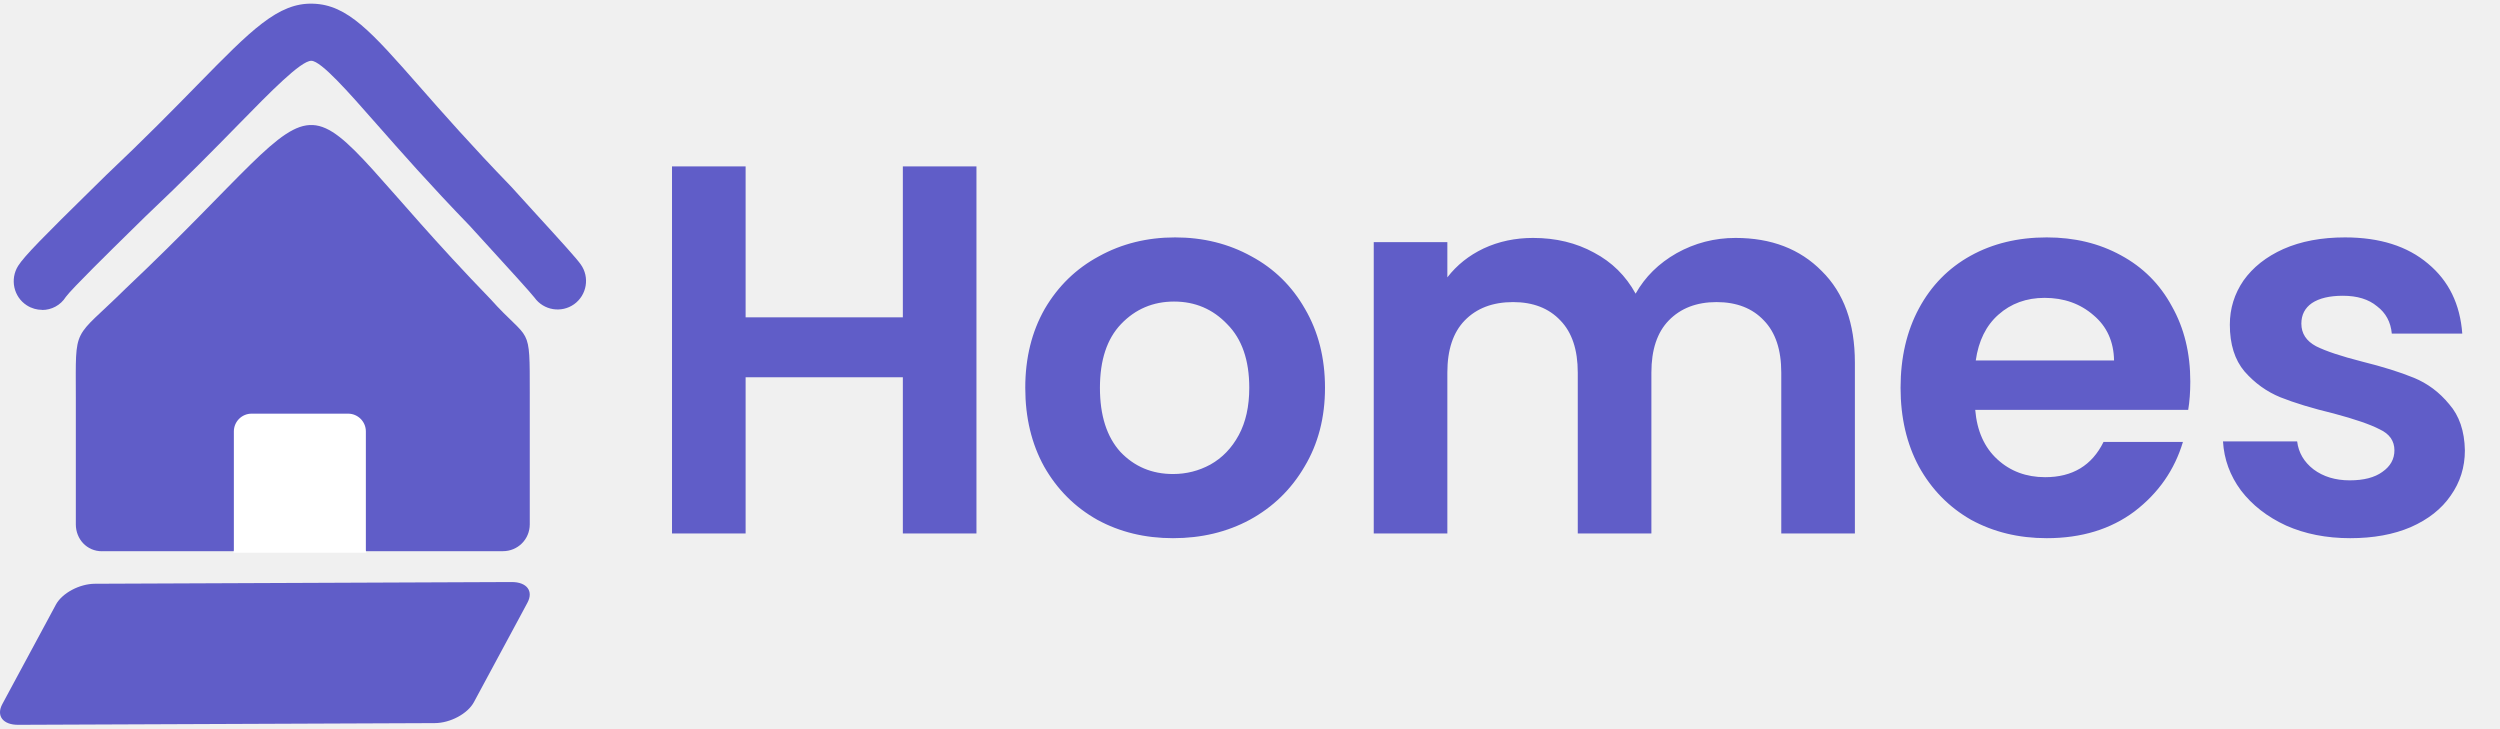
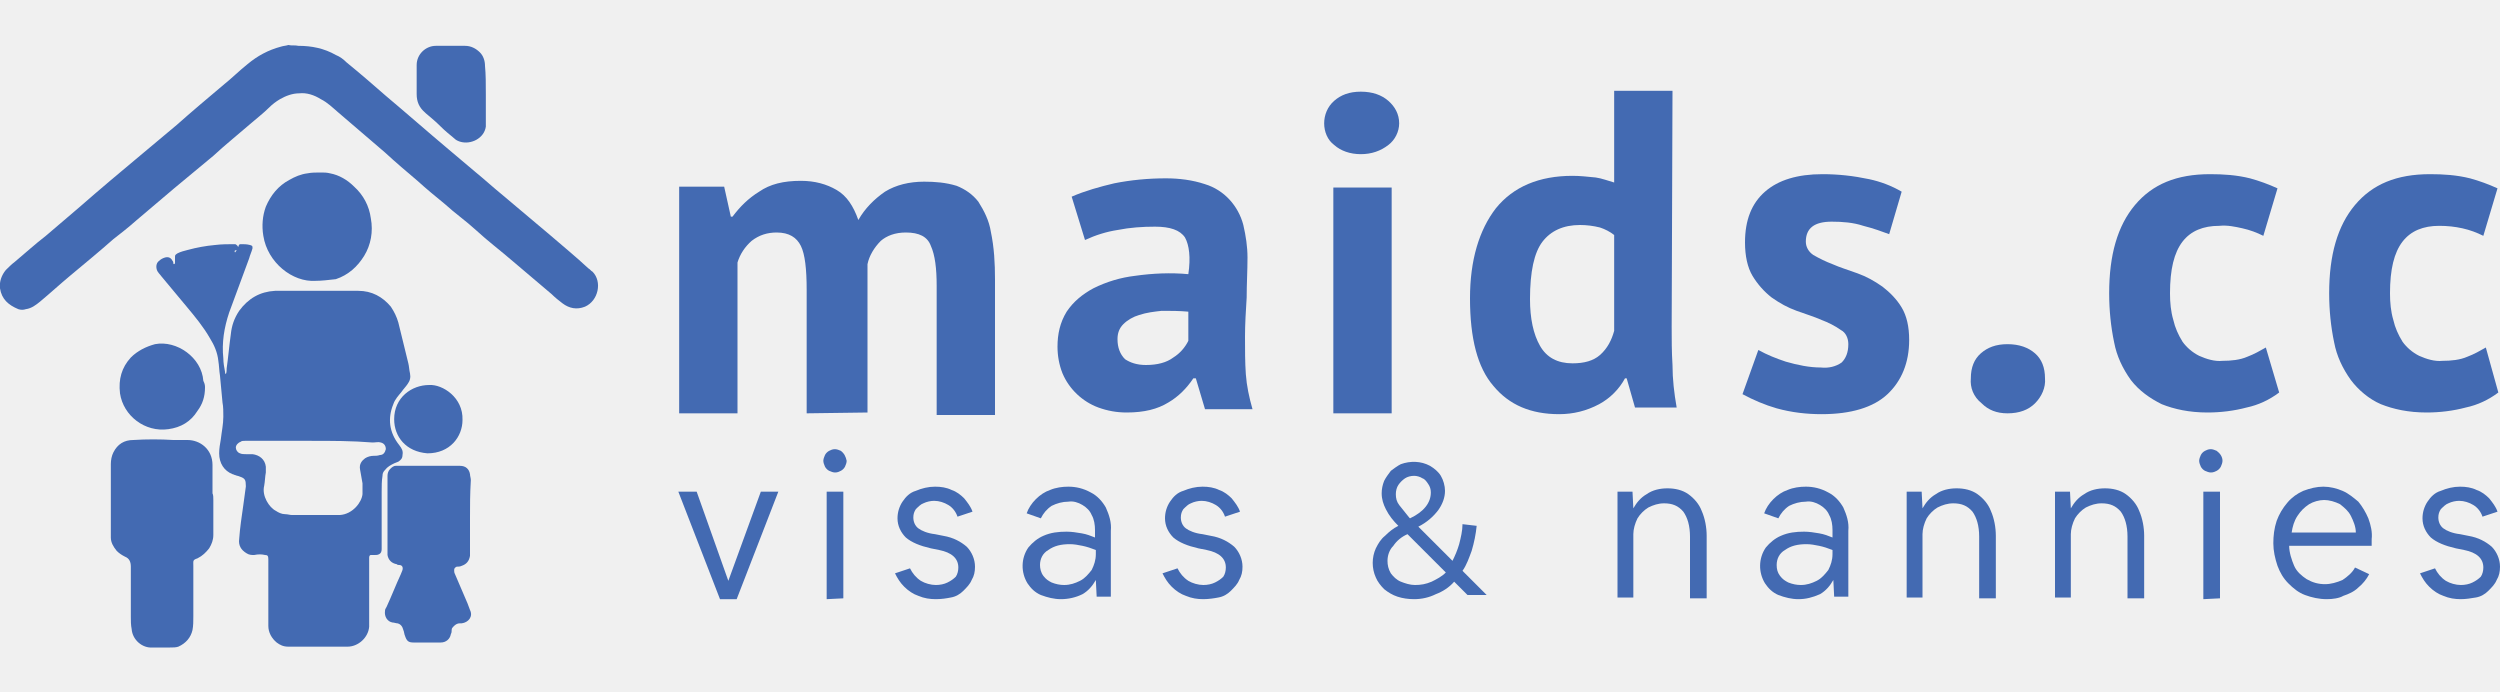
- <svg xmlns="http://www.w3.org/2000/svg" width="151" height="44" viewBox="0 0 151 44" fill="none">
-   <path fill-rule="evenodd" clip-rule="evenodd" d="M6.155 33.295C5.254 33.295 4.58 32.571 4.58 31.67V24.015C4.58 19.547 4.352 20.628 7.596 17.424C21.732 4.067 16.242 4.247 29.615 18.054C32.043 20.763 31.998 19.453 31.998 23.832V31.667C31.998 32.571 31.28 33.291 30.375 33.291H6.155V33.295Z" fill="#605DC8" />
-   <path fill-rule="evenodd" clip-rule="evenodd" d="M30.896 35.155L5.737 35.259C4.801 35.262 3.75 35.823 3.374 36.523L2.901 37.403L0.538 41.788L0.14 42.529C-0.236 43.225 0.165 43.783 1.101 43.779L26.26 43.676C27.196 43.672 28.246 43.111 28.623 42.411L29.096 41.532L31.459 37.146L31.856 36.405C32.233 35.709 31.832 35.151 30.896 35.155Z" fill="#605DC8" />
-   <path d="M2.549 18.716C2.231 18.716 1.91 18.629 1.623 18.445C0.821 17.936 0.59 16.859 1.098 16.055C1.464 15.47 2.701 14.223 5.509 11.466L6.397 10.593C8.732 8.383 10.515 6.568 11.945 5.106C15.168 1.816 16.799 0.153 18.902 0.223C20.989 0.278 22.436 1.923 25.314 5.197C26.727 6.804 28.482 8.802 30.851 11.248C30.865 11.265 30.883 11.279 30.896 11.296C31.228 11.663 31.715 12.2 32.24 12.775C33.974 14.673 34.821 15.609 35.076 15.969C35.629 16.741 35.449 17.819 34.679 18.373C33.909 18.923 32.834 18.747 32.282 17.974C32.064 17.687 30.589 16.069 29.708 15.106C29.186 14.535 28.699 14.001 28.364 13.631C25.95 11.137 24.17 9.111 22.737 7.483C21.023 5.532 19.403 3.69 18.809 3.672H18.802C18.17 3.672 16.336 5.543 14.398 7.524C12.947 9.007 11.14 10.849 8.781 13.077L7.91 13.932C6.749 15.072 4.338 17.438 3.979 17.929C3.654 18.445 3.108 18.723 2.545 18.723L2.549 18.716Z" fill="#605DC8" />
-   <path fill-rule="evenodd" clip-rule="evenodd" d="M22.098 33.212V26.059C22.098 25.466 21.617 24.985 21.027 24.985H15.195C14.605 24.985 14.125 25.466 14.125 26.059V33.212C14.125 33.27 14.114 33.329 14.097 33.385H22.125C22.108 33.329 22.098 33.274 22.098 33.212Z" fill="white" />
-   <path d="M58.978 10.051V32.221H54.532V22.787H45.035V32.221H40.589V10.051H45.035V19.167H54.532V10.051H58.978ZM70.851 32.506C69.157 32.506 67.632 32.136 66.277 31.395C64.922 30.632 63.853 29.563 63.069 28.187C62.307 26.811 61.926 25.222 61.926 23.423C61.926 21.623 62.318 20.035 63.101 18.659C63.906 17.282 64.996 16.223 66.372 15.482C67.749 14.72 69.284 14.339 70.978 14.339C72.672 14.339 74.207 14.72 75.583 15.482C76.959 16.223 78.039 17.282 78.823 18.659C79.627 20.035 80.03 21.623 80.03 23.423C80.03 25.222 79.617 26.811 78.791 28.187C77.986 29.563 76.885 30.632 75.488 31.395C74.112 32.136 72.566 32.506 70.851 32.506ZM70.851 28.631C71.655 28.631 72.407 28.441 73.106 28.06C73.826 27.657 74.397 27.065 74.821 26.281C75.244 25.498 75.456 24.545 75.456 23.423C75.456 21.75 75.011 20.469 74.122 19.579C73.254 18.669 72.185 18.214 70.914 18.214C69.644 18.214 68.574 18.669 67.706 19.579C66.859 20.469 66.436 21.75 66.436 23.423C66.436 25.095 66.849 26.387 67.674 27.297C68.522 28.187 69.58 28.631 70.851 28.631ZM104.825 14.371C106.985 14.371 108.721 15.038 110.034 16.372C111.368 17.684 112.035 19.527 112.035 21.898V32.221H107.589V22.502C107.589 21.125 107.239 20.077 106.54 19.357C105.842 18.616 104.889 18.246 103.682 18.246C102.475 18.246 101.512 18.616 100.792 19.357C100.093 20.077 99.744 21.125 99.744 22.502V32.221H95.297V22.502C95.297 21.125 94.948 20.077 94.249 19.357C93.55 18.616 92.597 18.246 91.39 18.246C90.162 18.246 89.188 18.616 88.468 19.357C87.77 20.077 87.42 21.125 87.42 22.502V32.221H82.974V14.625H87.42V16.753C87.992 16.012 88.722 15.429 89.612 15.006C90.522 14.582 91.517 14.371 92.597 14.371C93.974 14.371 95.202 14.667 96.282 15.26C97.362 15.832 98.198 16.657 98.791 17.737C99.362 16.721 100.188 15.906 101.268 15.292C102.369 14.678 103.555 14.371 104.825 14.371ZM132.294 23.041C132.294 23.677 132.252 24.248 132.167 24.757H119.304C119.41 26.027 119.854 27.022 120.638 27.742C121.421 28.462 122.385 28.822 123.528 28.822C125.18 28.822 126.355 28.113 127.053 26.694H131.849C131.341 28.388 130.367 29.785 128.927 30.887C127.488 31.966 125.72 32.506 123.623 32.506C121.929 32.506 120.405 32.136 119.05 31.395C117.716 30.632 116.668 29.563 115.905 28.187C115.164 26.811 114.794 25.222 114.794 23.423C114.794 21.602 115.164 20.003 115.905 18.627C116.646 17.25 117.684 16.192 119.018 15.451C120.352 14.71 121.887 14.339 123.623 14.339C125.296 14.339 126.789 14.699 128.102 15.419C129.436 16.139 130.462 17.166 131.182 18.5C131.924 19.812 132.294 21.326 132.294 23.041ZM127.689 21.771C127.668 20.628 127.255 19.717 126.45 19.04C125.645 18.341 124.661 17.991 123.496 17.991C122.395 17.991 121.464 18.33 120.701 19.008C119.96 19.664 119.505 20.585 119.336 21.771H127.689ZM141.955 32.506C140.516 32.506 139.224 32.252 138.081 31.744C136.937 31.215 136.027 30.505 135.349 29.616C134.693 28.727 134.333 27.742 134.269 26.662H138.748C138.832 27.34 139.16 27.901 139.732 28.346C140.325 28.79 141.055 29.013 141.924 29.013C142.771 29.013 143.427 28.843 143.893 28.504C144.38 28.166 144.623 27.732 144.623 27.202C144.623 26.631 144.327 26.207 143.734 25.932C143.162 25.635 142.241 25.318 140.971 24.979C139.658 24.661 138.578 24.333 137.731 23.994C136.905 23.655 136.185 23.137 135.571 22.438C134.979 21.739 134.682 20.797 134.682 19.611C134.682 18.637 134.957 17.748 135.508 16.943C136.08 16.139 136.884 15.504 137.922 15.038C138.98 14.572 140.219 14.339 141.638 14.339C143.734 14.339 145.407 14.868 146.656 15.927C147.905 16.965 148.593 18.373 148.721 20.151H144.465C144.401 19.453 144.105 18.902 143.575 18.5C143.067 18.076 142.379 17.864 141.511 17.864C140.706 17.864 140.081 18.013 139.637 18.309C139.213 18.605 139.002 19.018 139.002 19.548C139.002 20.141 139.298 20.596 139.891 20.913C140.484 21.21 141.405 21.517 142.654 21.835C143.925 22.152 144.973 22.48 145.798 22.819C146.624 23.158 147.334 23.687 147.926 24.407C148.541 25.106 148.858 26.038 148.879 27.202C148.879 28.219 148.593 29.129 148.022 29.934C147.471 30.738 146.667 31.373 145.608 31.839C144.57 32.284 143.353 32.506 141.955 32.506Z" fill="#605DC8" />
+ <svg xmlns="http://www.w3.org/2000/svg" version="1.1" id="Layer_1" x="0px" y="0px" viewBox="0 0 300 83" style="enable-background:new 0 0 300 83;" xml:space="preserve">
+   <style type="text/css">
+ 	.st0{fill:#436AB2;}
+ </style>
+   <g>
+     <g>
+       <g>
+         <path class="st0" d="M96.8,49.6V34.8c0-2.5-0.2-4.3-0.7-5.3s-1.4-1.6-2.9-1.6c-1.1,0-2.1,0.3-3,1c-0.8,0.7-1.4,1.6-1.7,2.6v18.1     h-7V22.4h5.4l0.8,3.6h0.2c0.9-1.2,1.9-2.2,3.2-3c1.3-0.9,2.9-1.3,5-1.3c1.7,0,3.1,0.4,4.3,1.1s2,1.9,2.6,3.6     c0.8-1.4,1.9-2.5,3.2-3.4c1.3-0.8,2.9-1.2,4.7-1.2c1.3,0,2.6,0.1,3.9,0.5c1,0.4,1.9,1,2.6,1.9c0.7,1.1,1.3,2.3,1.5,3.6     c0.4,1.9,0.5,3.8,0.5,5.7v16.3h-7V34.3c0-2.1-0.2-3.7-0.7-4.8c-0.4-1.1-1.4-1.6-3-1.6c-1.3,0-2.3,0.4-3,1     c-0.8,0.8-1.4,1.8-1.6,2.8v17.8L96.8,49.6z" />
+       </g>
+       <g>
+         <path class="st0" d="M128.6,23.6c1.6-0.7,3.4-1.2,5.1-1.6c2-0.4,4.1-0.6,6.2-0.6c1.6,0,3.2,0.2,4.7,0.7c2.3,0.7,4,2.6,4.6,4.9     c0.3,1.3,0.5,2.6,0.5,3.9c0,1.6-0.1,3.2-0.1,4.8c-0.1,1.6-0.2,3.2-0.2,4.7s0,3.1,0.1,4.5s0.4,2.8,0.8,4.2h-5.7l-1.1-3.7h-0.3     c-0.8,1.2-1.8,2.2-3,2.9c-1.3,0.8-2.9,1.2-5,1.2c-1.2,0-2.3-0.2-3.4-0.6c-1.9-0.7-3.5-2.2-4.3-4.1c-0.4-1-0.6-2.1-0.6-3.2     c0-1.5,0.3-2.9,1.1-4.2c0.8-1.2,1.9-2.1,3.2-2.8c1.6-0.8,3.3-1.3,5-1.5c2.1-0.3,4.3-0.4,6.4-0.2c0.3-2,0.1-3.5-0.4-4.4     c-0.6-0.9-1.8-1.3-3.6-1.3c-1.5,0-3,0.1-4.5,0.4c-1.3,0.2-2.6,0.6-3.9,1.2L128.6,23.6z M137.5,43.8c1.4,0,2.5-0.3,3.3-0.9     c0.8-0.5,1.4-1.2,1.8-2v-3.5c-1.1-0.1-2.1-0.1-3.2-0.1c-0.9,0.1-1.8,0.2-2.7,0.5c-0.7,0.2-1.4,0.6-1.9,1.1s-0.7,1.1-0.7,1.8     c0,1,0.3,1.8,0.9,2.4C135.6,43.5,136.4,43.8,137.5,43.8z" />
+       </g>
+       <g>
+         <path class="st0" d="M158.9,14.8c0-1,0.4-2,1.2-2.7s1.8-1.1,3.2-1.1s2.5,0.4,3.3,1.1c0.8,0.7,1.3,1.6,1.3,2.7c0,1-0.5,2-1.3,2.6     c-0.9,0.7-2,1.1-3.3,1.1s-2.4-0.4-3.2-1.1C159.3,16.8,158.9,15.8,158.9,14.8z M160,22.5h7v27.1h-7V22.5z" />
+       </g>
+       <g>
+         <path class="st0" d="M200.6,39.2c0,1.5,0,3,0.1,4.6c0,1.7,0.2,3.4,0.5,5.1h-5l-1-3.5H195c-0.7,1.3-1.8,2.4-3.1,3.1     c-1.5,0.8-3.1,1.2-4.8,1.2c-3.4,0-6-1.1-7.9-3.4c-1.9-2.2-2.8-5.7-2.8-10.5c0-4.6,1.1-8.2,3.1-10.8c2.1-2.6,5.2-3.9,9.2-3.9     c0.9,0,1.8,0.1,2.8,0.2c0.7,0.1,1.5,0.4,2.2,0.6v-11h7L200.6,39.2z M188.7,43.6c1.4,0,2.5-0.3,3.3-1c0.9-0.8,1.4-1.8,1.7-2.9     V28.2c-0.5-0.4-1.1-0.7-1.7-0.9c-0.8-0.2-1.6-0.3-2.4-0.3c-2,0-3.5,0.7-4.5,2s-1.5,3.6-1.5,6.9c0,2.3,0.4,4.2,1.2,5.6     C185.6,42.9,186.9,43.6,188.7,43.6L188.7,43.6z" />
+       </g>
+       <g>
+         <path class="st0" d="M221.8,41.3c0-0.7-0.3-1.4-0.9-1.7c-0.7-0.5-1.5-0.9-2.3-1.2c-0.9-0.4-1.9-0.7-3-1.1c-1.1-0.4-2-0.9-3-1.6     c-0.9-0.7-1.7-1.6-2.3-2.6s-0.9-2.4-0.9-4c0-2.7,0.8-4.7,2.4-6.1s3.9-2.1,6.9-2.1c1.9,0,3.7,0.2,5.6,0.6c1.4,0.3,2.7,0.8,3.9,1.5     l-1.5,5.1c-0.8-0.3-1.9-0.7-3.1-1c-1.2-0.4-2.5-0.5-3.8-0.5c-2.1,0-3.1,0.8-3.1,2.4c0,0.6,0.3,1.2,0.9,1.6     c0.7,0.4,1.5,0.8,2.3,1.1c0.9,0.4,1.9,0.7,3,1.1s2,0.9,3,1.6c0.9,0.7,1.7,1.5,2.3,2.5s0.9,2.3,0.9,3.9c0,2.7-0.9,4.9-2.6,6.5     c-1.7,1.6-4.4,2.4-7.9,2.4c-1.8,0-3.6-0.2-5.4-0.7c-1.4-0.4-2.8-1-4.1-1.7L211,42c1.1,0.6,2.1,1,3.3,1.4c1.4,0.4,2.8,0.7,4.2,0.7     c0.9,0.1,1.8-0.1,2.5-0.6C221.5,43,221.8,42.3,221.8,41.3z" />
+       </g>
+       <g>
+         <path class="st0" d="M236.5,45.4c0-1.3,0.4-2.3,1.2-3s1.8-1.1,3.2-1.1s2.5,0.4,3.3,1.1c0.8,0.7,1.2,1.7,1.2,3     c0.1,1.1-0.4,2.2-1.2,3s-1.9,1.2-3.3,1.2c-1.3,0-2.3-0.4-3.1-1.2C236.8,47.6,236.4,46.5,236.5,45.4z" />
+       </g>
+       <g>
+         <path class="st0" d="M273.5,47.1c-1.2,0.9-2.5,1.5-3.9,1.8c-1.5,0.4-3.1,0.6-4.7,0.6c-2.2,0-4-0.4-5.5-1     c-1.4-0.7-2.7-1.6-3.7-2.9c-1-1.4-1.7-2.9-2-4.5c-0.4-1.9-0.6-3.9-0.6-5.9c0-4.6,1-8.1,3.1-10.6c2.1-2.5,5-3.7,9-3.7     c1.6,0,3.2,0.1,4.8,0.5c1.1,0.3,2.2,0.7,3.3,1.2l-1.7,5.7c-0.8-0.4-1.6-0.7-2.5-0.9c-0.9-0.2-1.8-0.4-2.8-0.3     c-1.9,0-3.4,0.6-4.4,1.9s-1.5,3.3-1.5,6.2c0,1.1,0.1,2.2,0.4,3.2c0.2,0.9,0.6,1.8,1.1,2.6c0.5,0.7,1.2,1.3,2,1.7     c0.9,0.4,1.9,0.7,2.8,0.6c1,0,2.1-0.1,3-0.5c0.8-0.3,1.5-0.7,2.2-1.1L273.5,47.1z" />
+       </g>
+       <g>
+         <path class="st0" d="M299.8,47.1c-1.2,0.9-2.5,1.5-3.9,1.8c-1.5,0.4-3.1,0.6-4.7,0.6c-2.2,0-4-0.4-5.5-1     c-1.4-0.6-2.7-1.7-3.6-2.9c-1-1.4-1.7-2.9-2-4.5c-0.4-1.9-0.6-3.9-0.6-5.9c0-4.6,1-8.1,3.1-10.6s5-3.7,9-3.7     c1.6,0,3.2,0.1,4.8,0.5c1.1,0.3,2.2,0.7,3.3,1.2l-1.7,5.7c-0.8-0.4-1.6-0.7-2.5-0.9c-0.9-0.2-1.8-0.3-2.8-0.3     c-1.9,0-3.4,0.6-4.4,1.9s-1.5,3.3-1.5,6.2c0,1.1,0.1,2.2,0.4,3.2c0.2,0.9,0.6,1.8,1.1,2.6c0.5,0.7,1.2,1.3,2,1.7     c0.9,0.4,1.9,0.7,2.8,0.6c1,0,2.1-0.1,3-0.5c0.8-0.3,1.5-0.7,2.2-1.1L299.8,47.1z" />
+       </g>
+     </g>
+     <g>
+       <g>
+         <path class="st0" d="M28.2,30.3c0.2-0.2,0.3-0.5,0.4-0.7c0.1-0.3,0.1-0.3,0.4-0.3s0.6,0,1,0.1c0.3,0.1,0.3,0.1,0.3,0.4     c-0.1,0.4-0.3,0.8-0.4,1.2c-0.8,2.2-1.6,4.3-2.4,6.5c-0.6,1.8-0.9,3.6-0.7,5.5c0,0.5,0.1,1.1,0.2,1.6c0,0.1,0,0.2,0.1,0.3     c0.1-0.2,0.1-0.5,0.1-0.7c0.2-1.4,0.3-2.7,0.5-4.1c0.1-1,0.4-1.9,1-2.8c1.1-1.5,2.5-2.3,4.3-2.4c3.3,0,6.7,0,10,0     c1.6,0,2.9,0.7,3.9,1.9c0.4,0.6,0.7,1.2,0.9,1.9c0.4,1.6,0.8,3.3,1.2,4.9c0.1,0.4,0.1,0.8,0.2,1.2c0.1,0.5,0,0.9-0.3,1.3     c-0.2,0.3-0.5,0.6-0.7,0.9c-0.4,0.5-0.8,0.9-1,1.5c-0.7,1.7-0.5,3.4,0.7,4.9c0.3,0.4,0.5,0.7,0.4,1.2c0,0.4-0.2,0.6-0.5,0.8     c-0.2,0.1-0.3,0.1-0.5,0.2c-0.4,0.2-0.8,0.4-1.1,0.8c-0.2,0.2-0.3,0.4-0.3,0.7c-0.1,0.6-0.1,1.3-0.1,1.9c0,2.3,0,4.6,0,6.9     c0,0.3-0.1,0.5-0.3,0.6s-0.3,0.1-0.5,0.1s-0.4,0-0.5,0s-0.2,0.1-0.2,0.3c0,0.2,0,0.3,0,0.5c0,2.2,0,4.4,0,6.6c0,0.4,0,0.8,0,1.2     c-0.1,1.3-1.3,2.4-2.6,2.4c-2.4,0-4.7,0-7.1,0c-0.6,0-1-0.2-1.4-0.5c-0.6-0.5-1-1.2-1-2c0-0.7,0-1.3,0-2c0-1.9,0-3.9,0-5.8     c0-0.1,0-0.1,0-0.2c0-0.4-0.1-0.5-0.4-0.5c-0.4-0.1-0.8-0.1-1.3,0c-0.3,0-0.6,0-0.9-0.2c-0.7-0.4-1-1-0.9-1.7     c0.1-1.4,0.3-2.7,0.5-4.1c0.1-0.7,0.2-1.4,0.3-2.2v-0.1c0-0.7-0.1-0.9-0.7-1.1c-0.2-0.1-0.4-0.1-0.6-0.2c-0.1,0-0.2-0.1-0.3-0.1     c-1-0.4-1.6-1.3-1.6-2.5c0-0.6,0.1-1.1,0.2-1.7c0.1-0.9,0.3-1.8,0.3-2.7c0-0.6,0-1.2-0.1-1.7c-0.1-1.1-0.2-2.1-0.3-3.2     c-0.1-0.6-0.1-1.2-0.2-1.8c-0.1-1-0.5-1.9-1-2.7c-0.8-1.4-1.8-2.6-2.8-3.8s-2-2.4-3-3.6c-0.2-0.3-0.5-0.5-0.6-0.9     c-0.1-0.4,0-0.8,0.3-1c0.2-0.2,0.4-0.3,0.7-0.4c0.4-0.1,0.7,0,0.9,0.4c0.1,0.1,0.1,0.2,0.1,0.3c0,0,0,0.1,0.1,0.1l0.1-0.1     c0-0.2,0-0.5,0-0.7c0-0.3,0-0.3,0.3-0.5c0.4-0.2,0.8-0.3,1.2-0.4c1.1-0.3,2.2-0.5,3.3-0.6c0.8-0.1,1.6-0.1,2.4-0.1     c0.1,0,0.2,0.1,0.3,0.2c0.1,0.2,0.2,0.3,0.2,0.5C28.1,30,28.1,30.1,28.2,30.3z M37.3,52.9L37.3,52.9c-0.8,0-1.6,0-2.4,0     c-1.8,0-3.7,0-5.5,0c-0.2,0-0.4,0-0.5,0.1c-0.3,0.1-0.6,0.4-0.6,0.7s0.2,0.6,0.5,0.7c0.2,0.1,0.5,0.1,0.7,0.1c0.3,0,0.5,0,0.8,0     c0.8,0.1,1.5,0.6,1.6,1.5c0,0.2,0,0.4,0,0.7c-0.1,0.5-0.1,1.1-0.2,1.6c-0.3,1.2,0.6,2.6,1.4,3c0.3,0.2,0.7,0.4,1.1,0.4     c0.3,0,0.6,0.1,0.8,0.1c1.9,0,3.8,0,5.8,0c1.5-0.1,2.6-1.5,2.7-2.5c0-0.4,0-0.9,0-1.3c-0.1-0.6-0.2-1.1-0.3-1.7     c-0.1-0.6,0.2-1,0.6-1.3c0.3-0.2,0.7-0.3,1-0.3s0.5,0,0.8-0.1c0.4,0,0.6-0.3,0.7-0.7c0-0.4-0.2-0.7-0.6-0.8c-0.3-0.1-0.6,0-1,0     C42.3,52.9,39.8,52.9,37.3,52.9z" />
+       </g>
+       <g>
+         <path class="st0" d="M35.8,5.5c1.6,0,3.1,0.3,4.5,1.1c0.5,0.2,0.9,0.5,1.3,0.9c1.6,1.3,3.1,2.6,4.7,4c2.5,2.1,5,4.3,7.5,6.4     c1.1,0.9,2.1,1.8,3.2,2.7c1.1,0.9,2.2,1.9,3.3,2.8c1.9,1.6,3.8,3.2,5.7,4.8c1.5,1.3,3.1,2.6,4.6,4c0.2,0.1,0.3,0.3,0.5,0.4     c1.2,1.2,0.7,3.5-0.9,4.2c-1,0.4-1.9,0.2-2.7-0.4c-0.4-0.3-0.9-0.7-1.3-1.1c-1.5-1.3-3.1-2.6-4.6-3.9c-1.5-1.3-3.1-2.5-4.5-3.8     c-1.2-1.1-2.5-2-3.7-3.1c-1.1-0.9-2.2-1.8-3.3-2.8c-1.3-1.1-2.6-2.2-3.9-3.4c-1.9-1.6-3.7-3.2-5.6-4.8c-0.7-0.6-1.3-1.2-2.1-1.6     c-0.8-0.5-1.7-0.8-2.6-0.7c-0.8,0-1.6,0.3-2.3,0.7c-0.5,0.3-0.9,0.6-1.3,1c-0.7,0.7-1.5,1.3-2.3,2c-1.5,1.3-3,2.5-4.4,3.8     c-1.6,1.3-3.1,2.6-4.7,3.9c-1.5,1.3-3.1,2.6-4.6,3.9c-0.9,0.8-1.8,1.5-2.7,2.2c-1.7,1.5-3.4,2.9-5.2,4.4c-1.2,1-2.4,2.1-3.6,3.1     c-0.5,0.4-1,0.8-1.7,0.9c-0.3,0.1-0.6,0.1-0.9,0c-1.2-0.5-2-1.2-2.2-2.5c-0.1-0.8,0.2-1.6,0.7-2.2c0.3-0.3,0.7-0.7,1.1-1     c1.2-1,2.4-2.1,3.7-3.1c1.4-1.2,2.7-2.3,4.1-3.5c2.4-2.1,4.9-4.2,7.3-6.2c1.4-1.2,2.9-2.4,4.3-3.6c1.8-1.6,3.7-3.2,5.6-4.8     c1-0.8,1.9-1.7,2.9-2.5c1.2-1,2.5-1.7,4-2.1c0.3-0.1,0.6-0.1,0.9-0.2C35,5.5,35.4,5.4,35.8,5.5z" />
+       </g>
+       <g>
+         <path class="st0" d="M25.6,60c0,1.4,0,2.8,0,4.2c0,0.6-0.2,1.1-0.5,1.6c-0.4,0.5-0.8,0.9-1.4,1.2c-0.6,0.2-0.5,0.3-0.5,0.9     c0,0.7,0,1.5,0,2.2c0,1.3,0,2.6,0,3.9c0,0.5,0,1.1-0.1,1.6c-0.2,0.9-0.8,1.6-1.7,2c-0.3,0.1-0.6,0.1-1,0.1c-0.7,0-1.4,0-2.1,0     c-1.2,0.1-2.4-0.9-2.5-2.2c-0.1-0.5-0.1-1-0.1-1.5c0-2,0-4,0-6c0-0.6-0.2-1-0.7-1.2c-0.4-0.2-0.7-0.4-1-0.7     c-0.4-0.5-0.7-1-0.7-1.6c0-0.3,0-0.5,0-0.8c0-2.7,0-5.4,0-8c0-0.5,0.1-1,0.3-1.4c0.5-1,1.3-1.5,2.4-1.5c1.6-0.1,3.2-0.1,4.8,0     c0.6,0,1.1,0,1.7,0c1.5,0,3,1.1,3,3c0,1.1,0,2.3,0,3.4C25.6,59.4,25.6,59.7,25.6,60z" />
+       </g>
+       <g>
+         <path class="st0" d="M56.4,62.1c0,1.4,0,2.7,0,4.1c0,0.2,0,0.4,0,0.5c-0.1,0.6-0.4,1-1,1.2C55.2,68,55,68,54.8,68     c-0.2,0.1-0.3,0.2-0.3,0.4c0,0.2,0,0.3,0.1,0.5c0.5,1.2,1,2.3,1.5,3.5c0.1,0.3,0.2,0.5,0.3,0.8c0.4,0.8-0.2,1.5-1,1.6     c-0.1,0-0.1,0-0.2,0c-0.4,0-0.6,0.2-0.8,0.4c-0.1,0.1-0.2,0.2-0.2,0.4c0,0.2,0,0.3-0.1,0.5c-0.1,0.6-0.6,1-1.2,1     c-1.1,0-2.2,0-3.3,0c-0.6,0-0.8-0.2-1-0.8c-0.1-0.2-0.1-0.5-0.2-0.7c-0.1-0.4-0.3-0.7-0.7-0.8c-0.2,0-0.4-0.1-0.6-0.1     c-0.6-0.1-1-0.7-0.9-1.4c0-0.2,0.1-0.3,0.2-0.5c0.6-1.3,1.1-2.6,1.7-3.9c0.1-0.2,0.1-0.3,0.2-0.5c0.1-0.4-0.1-0.6-0.4-0.6     c-0.1,0-0.2,0-0.3-0.1c-0.6-0.1-1-0.5-1.1-1.1c0-0.2,0-0.4,0-0.7c0-2.9,0-5.9,0-8.8c0-0.3,0.1-0.6,0.3-0.8s0.4-0.4,0.7-0.4     c0.2,0,0.4,0,0.6,0c2.3,0,4.7,0,7,0h0.1c0.7,0,1.1,0.4,1.2,1c0,0.2,0.1,0.5,0.1,0.7C56.4,59.3,56.4,60.7,56.4,62.1L56.4,62.1z" />
+       </g>
+       <g>
+         <path class="st0" d="M37.9,33.7c-2.8,0.2-5.8-2.2-6.3-5.4c-0.2-1.2-0.1-2.4,0.3-3.5c0.6-1.4,1.5-2.5,2.8-3.2     c0.7-0.4,1.4-0.7,2.2-0.8c0.5-0.1,1-0.1,1.6-0.1c0.4,0,0.7,0,1.1,0.1c1.1,0.2,2.1,0.8,2.9,1.6c1.1,1,1.8,2.3,2,3.8     c0.3,1.6,0,3.2-0.8,4.5s-1.9,2.3-3.4,2.8C39.4,33.6,38.6,33.7,37.9,33.7z" />
+       </g>
+       <g>
+         <path class="st0" d="M24.6,46.5c0,1.1-0.3,2-0.9,2.8c-0.8,1.3-2,2-3.5,2.2c-2.8,0.4-5.4-1.6-5.8-4.3c-0.2-1.7,0.2-3.1,1.3-4.3     c0.8-0.8,1.8-1.3,2.9-1.6c2.6-0.5,5.6,1.6,5.8,4.4C24.6,46.1,24.6,46.3,24.6,46.5z" />
+       </g>
+       <g>
+         <path class="st0" d="M58.3,11.3c0,1.1,0,2.1,0,3.2c0,0.2,0,0.5,0,0.7c-0.2,1.4-1.8,2.2-3.1,1.8c-0.3-0.1-0.5-0.2-0.7-0.4     c-0.6-0.5-1.1-0.9-1.6-1.4c-0.6-0.6-1.2-1.1-1.8-1.6L51,13.5c-0.7-0.6-1-1.3-1-2.2c0-1.2,0-2.3,0-3.5c0-1.3,1.1-2.3,2.3-2.3     s2.4,0,3.5,0c0.7,0,1.3,0.3,1.8,0.8c0.4,0.4,0.6,1,0.6,1.6C58.3,8.9,58.3,10.1,58.3,11.3L58.3,11.3z" />
+       </g>
+       <g>
+         <path class="st0" d="M55.5,50.4c0,2-1.5,4-4.2,4c-2.6-0.2-4-2-4-4.1c0-2.6,2.1-4.1,4.2-4.1C53.1,46.1,55.6,47.7,55.5,50.4z" />
+       </g>
+     </g>
+     <g>
+       <g>
+         <polygon class="st0" points="86.4,71.9 81.4,59 83.6,59 87.4,69.7 91.3,59 93.4,59 88.4,71.9    " />
+       </g>
+       <g>
+         <path class="st0" d="M101.6,55.3c0,0.2-0.1,0.5-0.2,0.7s-0.3,0.4-0.5,0.5s-0.4,0.2-0.7,0.2c-0.2,0-0.5-0.1-0.7-0.2     c-0.2-0.1-0.4-0.3-0.5-0.5s-0.2-0.5-0.2-0.7s0.1-0.5,0.2-0.7s0.3-0.4,0.5-0.5s0.4-0.2,0.7-0.2c0.2,0,0.5,0.1,0.7,0.2     C101.3,54.4,101.5,54.8,101.6,55.3z M99.2,71.9V59h2v12.8L99.2,71.9L99.2,71.9z" />
+       </g>
+       <g>
+         <path class="st0" d="M112.3,71.9c-0.7,0-1.4-0.1-2.1-0.4c-0.6-0.2-1.2-0.6-1.7-1.1s-0.8-1-1.1-1.6l1.8-0.6     c0.3,0.6,0.7,1.1,1.3,1.5c0.5,0.3,1.2,0.5,1.8,0.5c0.5,0,1-0.1,1.4-0.3c0.4-0.2,0.7-0.4,1-0.7c0.2-0.3,0.3-0.7,0.3-1.1     c0-1.1-0.8-1.8-2.3-2.1l-1-0.2c-1.3-0.3-2.3-0.7-3-1.3c-0.6-0.6-1-1.4-1-2.3c0-0.7,0.2-1.4,0.6-2s0.9-1.1,1.6-1.3     c0.7-0.3,1.5-0.5,2.3-0.5c0.7,0,1.4,0.1,2,0.4c0.6,0.2,1.1,0.6,1.5,1c0.4,0.5,0.8,1,1,1.6l-1.8,0.6c-0.2-0.6-0.6-1.1-1.1-1.4     c-0.5-0.3-1.1-0.5-1.7-0.5c-0.4,0-0.9,0.1-1.3,0.3c-0.3,0.1-0.6,0.4-0.9,0.7c-0.2,0.3-0.3,0.6-0.3,1c0,0.5,0.2,1,0.6,1.3     s1.1,0.6,2,0.7l1,0.2c1.2,0.2,2.1,0.7,2.8,1.3c0.6,0.6,1,1.5,1,2.4c0,0.6-0.1,1.1-0.4,1.6c-0.2,0.5-0.6,0.9-1,1.3     s-0.9,0.7-1.5,0.8C113.6,71.8,113,71.9,112.3,71.9z" />
+       </g>
+       <g>
+         <path class="st0" d="M127.3,71.9c-0.8,0-1.6-0.2-2.4-0.5c-0.7-0.3-1.2-0.8-1.6-1.4c-0.8-1.3-0.8-3,0.1-4.3     c0.5-0.6,1.1-1.1,1.8-1.4c0.9-0.4,1.8-0.5,2.8-0.5c0.6,0,1.2,0.1,1.8,0.2s1.1,0.3,1.6,0.5v-0.9c0-0.6-0.1-1.3-0.4-1.8     c-0.2-0.5-0.6-0.9-1.1-1.2s-1.1-0.5-1.7-0.4c-0.7,0-1.4,0.2-2,0.5c-0.6,0.4-1,0.9-1.3,1.5l-1.7-0.6c0.2-0.6,0.6-1.2,1.1-1.7     s1.1-0.9,1.7-1.1c0.7-0.3,1.5-0.4,2.2-0.4c0.9,0,1.8,0.2,2.7,0.7c0.8,0.4,1.4,1.1,1.8,1.8c0.4,0.9,0.7,1.8,0.6,2.8v7.9h-1.7     l-0.1-2c-0.4,0.7-0.9,1.3-1.6,1.7C129.1,71.7,128.2,71.9,127.3,71.9z M124.8,67.8c0,0.4,0.1,0.9,0.4,1.3s0.6,0.6,1,0.8     c0.5,0.2,1,0.3,1.5,0.3c0.7,0,1.3-0.2,1.9-0.5s1-0.8,1.4-1.3c0.3-0.6,0.5-1.2,0.5-1.9V66c-0.5-0.2-1.1-0.4-1.6-0.5     s-1-0.2-1.5-0.2c-1.1,0-1.9,0.2-2.6,0.7C125.1,66.4,124.8,67.1,124.8,67.8L124.8,67.8z" />
+       </g>
+       <g>
+         <path class="st0" d="M144.4,71.9c-0.7,0-1.4-0.1-2.1-0.4c-0.6-0.2-1.2-0.6-1.7-1.1s-0.8-1-1.1-1.6l1.8-0.6     c0.3,0.6,0.7,1.1,1.3,1.5c0.5,0.3,1.2,0.5,1.8,0.5c0.5,0,1-0.1,1.4-0.3c0.4-0.2,0.7-0.4,1-0.7c0.2-0.3,0.3-0.7,0.3-1.1     c0-1.1-0.8-1.8-2.3-2.1l-1-0.2c-1.3-0.3-2.3-0.7-3-1.3c-0.6-0.6-1-1.4-1-2.3c0-0.7,0.2-1.4,0.6-2c0.4-0.6,0.9-1.1,1.6-1.3     c0.7-0.3,1.5-0.5,2.3-0.5c0.7,0,1.4,0.1,2,0.4c0.6,0.2,1.1,0.6,1.5,1c0.4,0.5,0.8,1,1,1.6L147,62c-0.2-0.6-0.6-1.1-1.1-1.4     c-0.5-0.3-1.1-0.5-1.7-0.5c-0.4,0-0.9,0.1-1.3,0.3c-0.3,0.1-0.6,0.4-0.9,0.7c-0.2,0.3-0.3,0.6-0.3,1c0,0.5,0.2,1,0.6,1.3     c0.4,0.3,1.1,0.6,2,0.7l1,0.2c1.2,0.2,2.1,0.7,2.8,1.3c0.6,0.6,1,1.5,1,2.4c0,0.6-0.1,1.1-0.4,1.6c-0.2,0.5-0.6,0.9-1,1.3     s-0.9,0.7-1.5,0.8C145.7,71.8,145,71.9,144.4,71.9z" />
+       </g>
+       <g>
+         <path class="st0" d="M169.7,71.9c-0.7,0-1.4-0.1-2-0.3c-0.6-0.2-1.1-0.5-1.6-0.9c-0.4-0.4-0.8-0.9-1-1.4c-0.5-1.1-0.5-2.4,0-3.5     c0.3-0.6,0.6-1.1,1.1-1.5c0.5-0.5,1-0.9,1.6-1.2c-0.6-0.6-1.1-1.2-1.5-2c-0.3-0.6-0.5-1.2-0.5-1.9c0-0.5,0.1-1,0.3-1.5     c0.2-0.4,0.5-0.8,0.8-1.2c0.4-0.3,0.8-0.6,1.2-0.8c1.1-0.4,2.4-0.4,3.5,0.2c0.5,0.3,1,0.7,1.3,1.2s0.5,1.2,0.5,1.8     c0,0.8-0.3,1.6-0.8,2.3c-0.6,0.8-1.4,1.5-2.4,2l4.1,4.1c0.3-0.6,0.6-1.3,0.8-2c0.2-0.8,0.4-1.6,0.4-2.4l1.7,0.2     c-0.1,1-0.3,2-0.6,3c-0.3,0.8-0.6,1.7-1.1,2.4l2.9,2.9h-2.3l-1.6-1.6c-0.6,0.7-1.4,1.2-2.2,1.5C171.5,71.7,170.6,71.9,169.7,71.9     z M169.1,62.1l0.1,0.1c1.7-0.8,2.5-1.9,2.5-3.1c0-0.4-0.1-0.7-0.3-1s-0.4-0.6-0.7-0.7c-0.3-0.2-0.7-0.3-1-0.3     c-0.4,0-0.8,0.1-1.1,0.3s-0.6,0.5-0.8,0.8s-0.3,0.7-0.3,1.1c0,0.5,0.1,0.9,0.4,1.3C168.3,61.1,168.7,61.6,169.1,62.1z      M166.5,67.3c0,0.5,0.1,1,0.4,1.5c0.3,0.4,0.7,0.8,1.2,1s1.1,0.4,1.7,0.4c0.7,0,1.3-0.1,2-0.4c0.6-0.3,1.2-0.6,1.7-1.1l-4.6-4.6     c-0.7,0.3-1.3,0.8-1.7,1.4C166.7,66,166.5,66.7,166.5,67.3z" />
+       </g>
+       <g>
+         <path class="st0" d="M194.1,71.9V59h1.8l0.1,2c0.4-0.7,0.9-1.3,1.6-1.7c0.7-0.5,1.6-0.7,2.5-0.7s1.8,0.2,2.5,0.7s1.3,1.2,1.6,2     c0.4,0.9,0.6,2,0.6,3v7.5h-2v-7.4c0-1.3-0.3-2.3-0.8-3c-0.6-0.7-1.3-1-2.3-1c-0.7,0-1.3,0.2-1.9,0.5c-0.5,0.3-1,0.8-1.3,1.3     c-0.3,0.6-0.5,1.3-0.5,1.9v7.6h-1.9V71.9z" />
+       </g>
+       <g>
+         <path class="st0" d="M215.8,71.9c-0.8,0-1.6-0.2-2.4-0.5c-0.7-0.3-1.2-0.8-1.6-1.4c-0.8-1.3-0.8-3,0.1-4.3     c0.5-0.6,1.1-1.1,1.8-1.4c0.9-0.4,1.8-0.5,2.8-0.5c0.6,0,1.2,0.1,1.8,0.2s1.1,0.3,1.6,0.5v-0.9c0-0.6-0.1-1.3-0.4-1.8     c-0.2-0.5-0.6-0.9-1.1-1.2s-1.1-0.5-1.7-0.4c-0.7,0-1.4,0.2-2,0.5c-0.6,0.4-1,0.9-1.3,1.5l-1.7-0.6c0.2-0.6,0.6-1.2,1.1-1.7     s1.1-0.9,1.7-1.1c0.7-0.3,1.5-0.4,2.2-0.4c0.9,0,1.8,0.2,2.7,0.7c0.8,0.4,1.4,1.1,1.8,1.8c0.4,0.9,0.7,1.8,0.6,2.8v7.9h-1.7     l-0.1-2c-0.4,0.7-0.9,1.3-1.6,1.7C217.5,71.7,216.7,71.9,215.8,71.9z M213.2,67.8c0,0.5,0.1,0.9,0.4,1.3c0.3,0.4,0.6,0.6,1,0.8     c0.5,0.2,1,0.3,1.5,0.3c0.7,0,1.3-0.2,1.9-0.5c0.6-0.3,1-0.8,1.4-1.3c0.3-0.6,0.5-1.2,0.5-1.9V66c-0.5-0.2-1.1-0.4-1.6-0.5     s-1-0.2-1.5-0.2c-1.1,0-1.9,0.2-2.6,0.7C213.5,66.4,213.2,67.1,213.2,67.8z" />
+       </g>
+       <g>
+         <path class="st0" d="M228.8,71.9V59h1.8l0.1,2c0.4-0.7,0.9-1.3,1.6-1.7c0.7-0.5,1.6-0.7,2.5-0.7s1.8,0.2,2.5,0.7s1.3,1.2,1.6,2     c0.4,0.9,0.6,2,0.6,3v7.5h-2v-7.4c0-1.3-0.3-2.3-0.8-3c-0.6-0.7-1.3-1-2.3-1c-0.7,0-1.3,0.2-1.9,0.5c-0.5,0.3-1,0.8-1.3,1.3     c-0.3,0.6-0.5,1.3-0.5,1.9v7.6h-1.9V71.9z" />
+       </g>
+       <g>
+         <path class="st0" d="M246.6,71.9V59h1.8l0.1,2c0.4-0.7,0.9-1.3,1.6-1.7c0.7-0.5,1.6-0.7,2.5-0.7s1.8,0.2,2.5,0.7s1.3,1.2,1.6,2     c0.4,0.9,0.6,2,0.6,3v7.5h-2v-7.4c0-1.3-0.3-2.3-0.8-3c-0.6-0.7-1.3-1-2.3-1c-0.7,0-1.3,0.2-1.9,0.5c-0.5,0.3-1,0.8-1.3,1.3     c-0.3,0.6-0.5,1.3-0.5,1.9v7.6h-1.9V71.9z" />
+       </g>
+       <g>
+         <path class="st0" d="M266.7,55.3c0,0.2-0.1,0.5-0.2,0.7s-0.3,0.4-0.5,0.5s-0.4,0.2-0.7,0.2c-0.2,0-0.5-0.1-0.7-0.2     c-0.2-0.1-0.4-0.3-0.5-0.5s-0.2-0.5-0.2-0.7s0.1-0.5,0.2-0.7s0.3-0.4,0.5-0.5s0.4-0.2,0.7-0.2c0.2,0,0.5,0.1,0.7,0.2     C266.4,54.4,266.7,54.8,266.7,55.3z M264.4,71.9V59h2v12.8L264.4,71.9L264.4,71.9z" />
+       </g>
+       <g>
+         <path class="st0" d="M279.2,71.9c-0.9,0-1.8-0.2-2.6-0.5c-0.8-0.3-1.4-0.8-2-1.4s-1-1.3-1.3-2.1c-0.3-0.9-0.5-1.8-0.5-2.7     c0-0.9,0.1-1.8,0.4-2.7c0.3-0.8,0.7-1.5,1.3-2.2c0.5-0.6,1.2-1.1,1.9-1.4c0.8-0.3,1.6-0.5,2.4-0.5s1.6,0.2,2.3,0.5     c0.7,0.3,1.3,0.8,1.9,1.3c0.5,0.6,0.9,1.3,1.2,2c0.3,0.8,0.5,1.7,0.4,2.5v0.8h-9.9c0,0.8,0.3,1.7,0.6,2.4     c0.3,0.7,0.9,1.2,1.5,1.6c0.7,0.4,1.4,0.6,2.2,0.6c0.7,0,1.4-0.2,2.1-0.5c0.6-0.4,1.2-0.9,1.5-1.5l1.7,0.8     c-0.3,0.6-0.8,1.2-1.3,1.6c-0.5,0.5-1.2,0.8-1.8,1C280.7,71.8,279.9,71.9,279.2,71.9z M278.9,60c-0.6,0-1.3,0.2-1.8,0.5     c-0.6,0.4-1,0.8-1.4,1.4c-0.4,0.6-0.6,1.3-0.7,2h7.7c0-0.7-0.3-1.4-0.6-2c-0.3-0.6-0.8-1-1.3-1.4C280.2,60.2,279.5,60,278.9,60z" />
+       </g>
+       <g>
+         <path class="st0" d="M295.3,71.9c-0.7,0-1.4-0.1-2.1-0.4c-0.6-0.2-1.2-0.6-1.7-1.1s-0.8-1-1.1-1.6l1.8-0.6     c0.3,0.6,0.7,1.1,1.3,1.5c0.5,0.3,1.2,0.5,1.8,0.5c0.5,0,1-0.1,1.4-0.3c0.4-0.2,0.7-0.4,1-0.7c0.2-0.3,0.3-0.7,0.3-1.1     c0-1.1-0.8-1.8-2.3-2.1l-1-0.2c-1.3-0.3-2.3-0.7-3-1.3c-0.6-0.6-1-1.4-1-2.3c0-0.7,0.2-1.4,0.6-2s0.9-1.1,1.6-1.3     c0.7-0.3,1.5-0.5,2.3-0.5c0.7,0,1.4,0.1,2,0.4c0.6,0.2,1.1,0.6,1.5,1c0.4,0.5,0.8,1,1,1.6l-1.8,0.6c-0.2-0.6-0.6-1.1-1.1-1.4     c-0.5-0.3-1.1-0.5-1.7-0.5c-0.4,0-0.9,0.1-1.3,0.3c-0.3,0.1-0.6,0.4-0.9,0.7c-0.2,0.3-0.3,0.6-0.3,1c0,0.5,0.2,1,0.6,1.3     s1.1,0.6,2,0.7l1,0.2c1.2,0.2,2.1,0.7,2.8,1.3c0.6,0.6,1,1.5,1,2.4c0,0.6-0.1,1.1-0.4,1.6c-0.2,0.5-0.6,0.9-1,1.3     s-0.9,0.7-1.5,0.8C296.5,71.8,295.9,71.9,295.3,71.9z" />
+       </g>
+     </g>
+   </g>
</svg>
